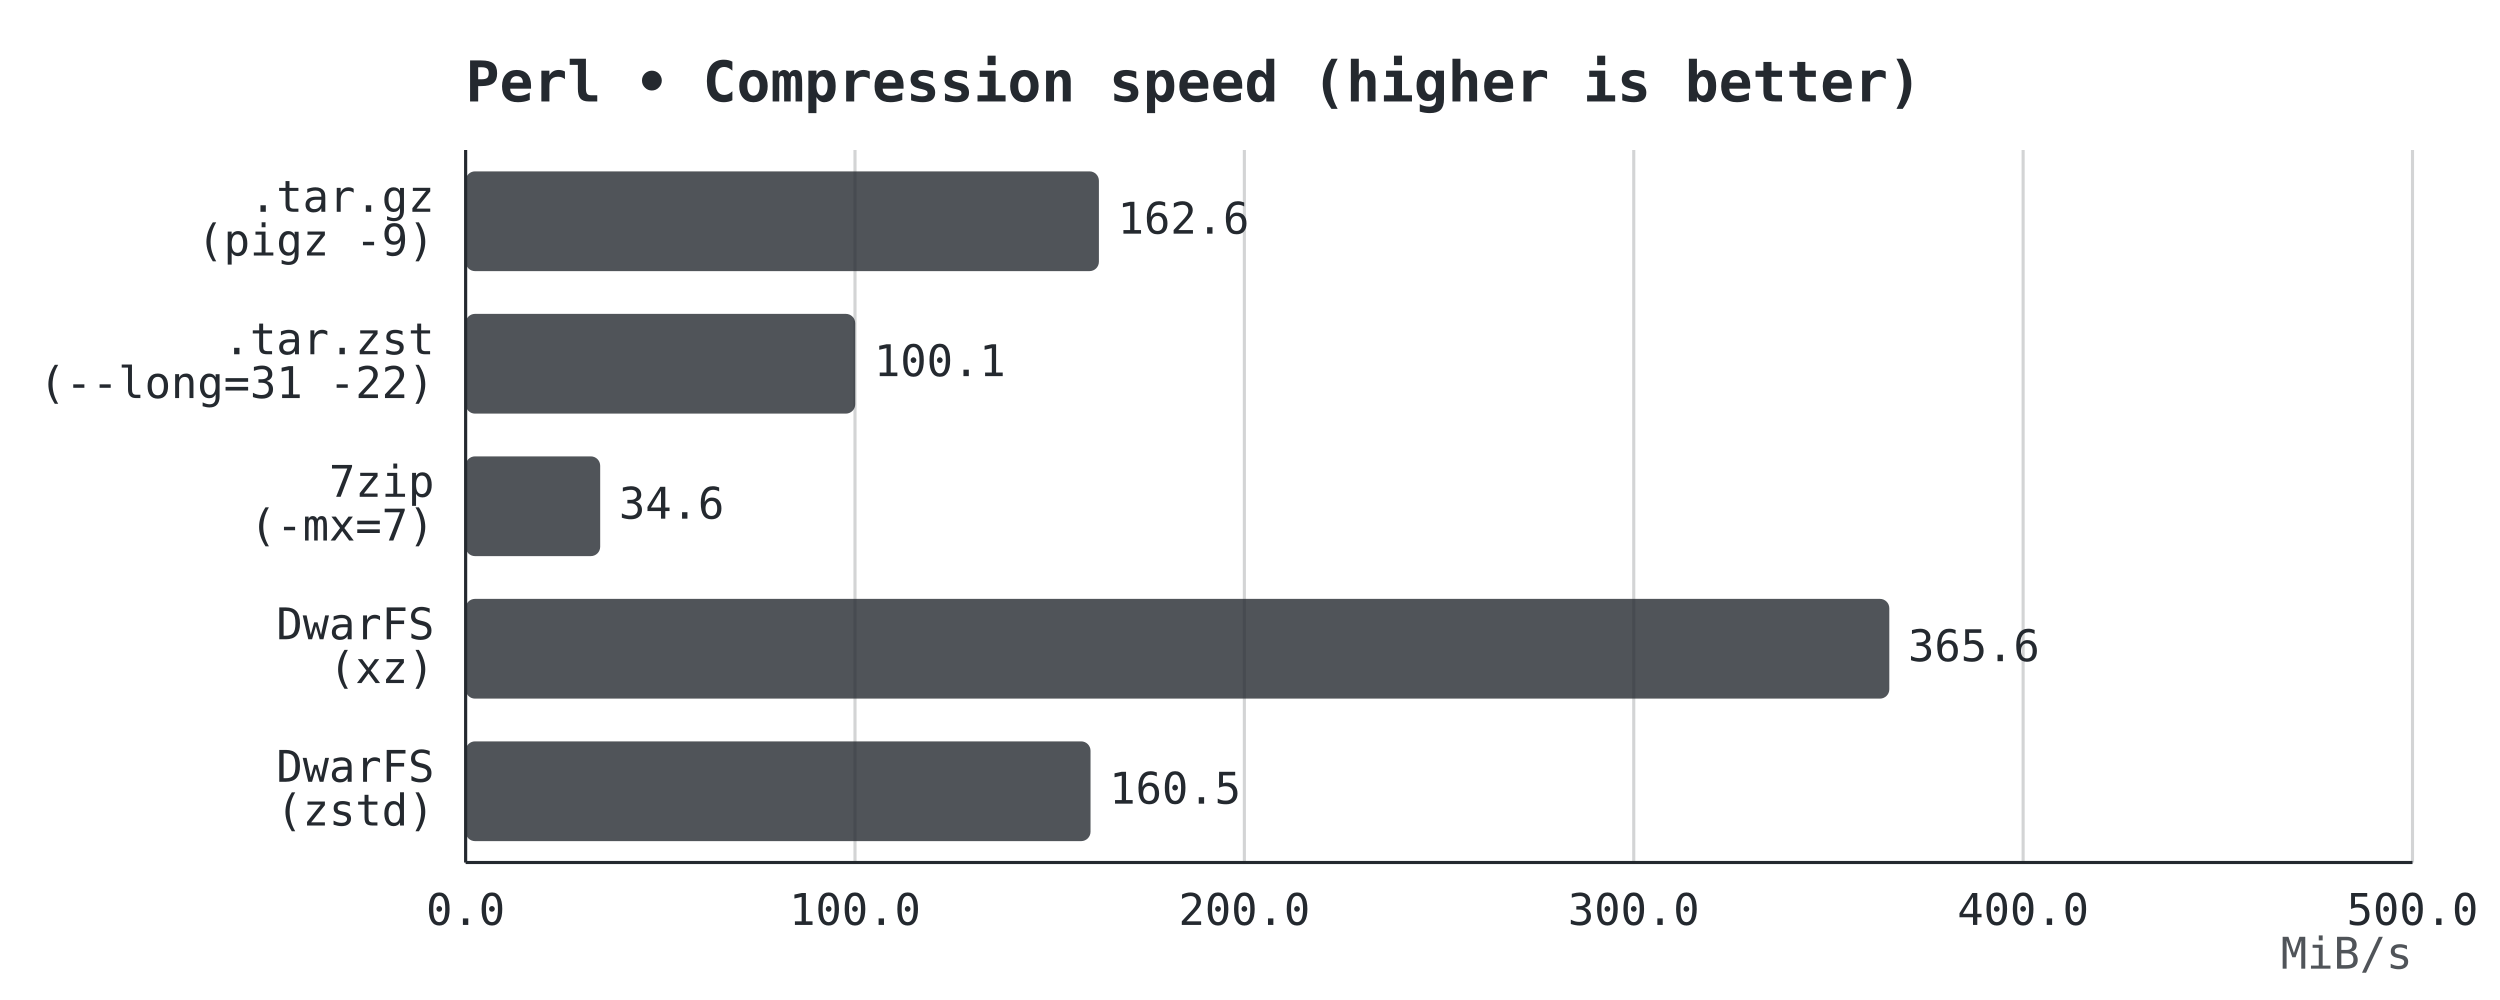
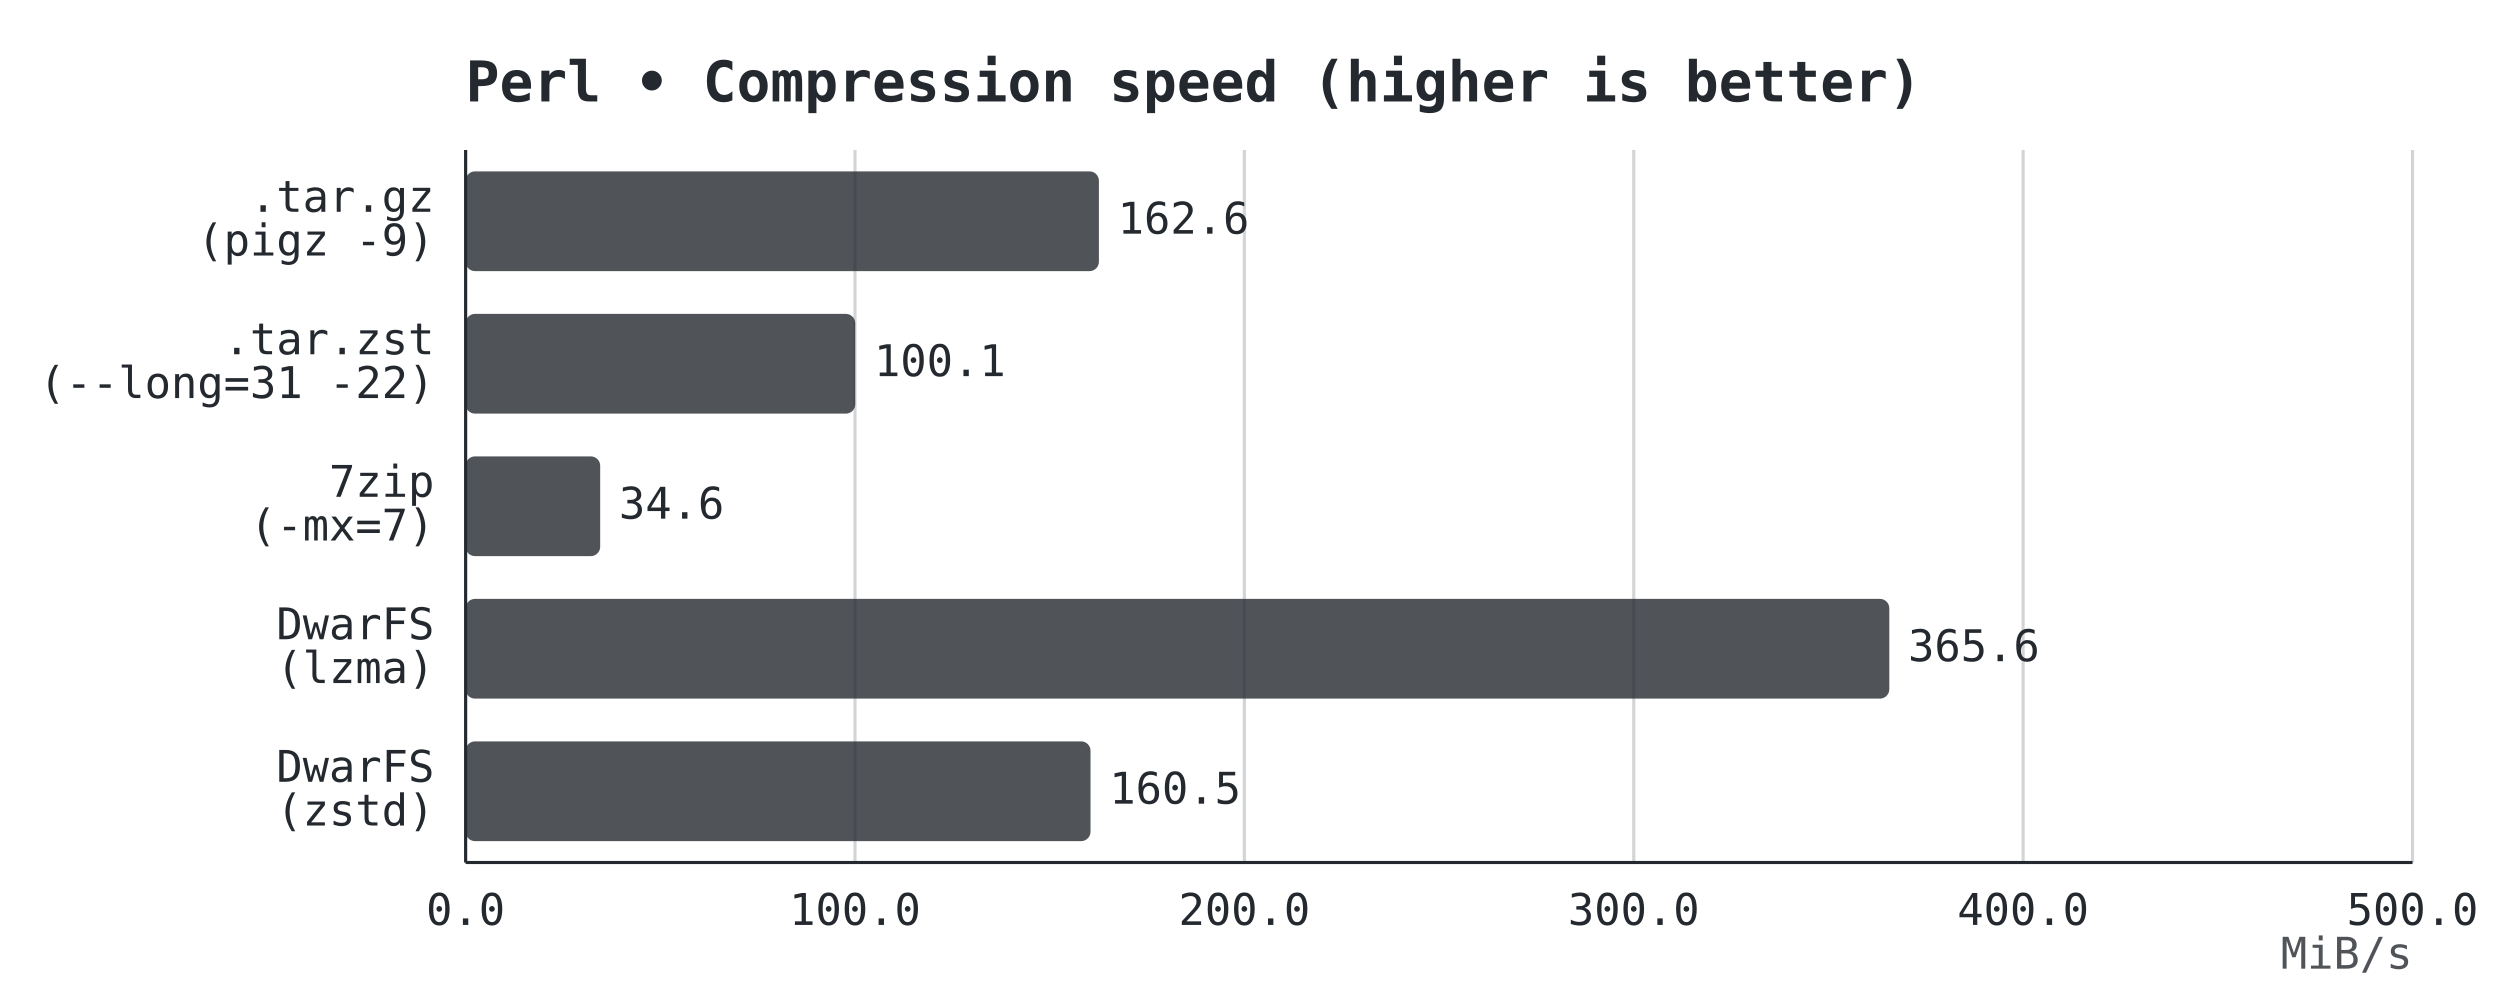
<svg xmlns="http://www.w3.org/2000/svg" width="800" height="320" viewBox="0 0 800 320" role="img" aria-label="Perl • Compression speed (higher is better)">
  <style>
    :root {
      color: var(--fgColor-default, #24292f);
      font-family: ui-monospace, SFMono-Regular, Menlo, Consolas, monospace;
    }
    @media (prefers-color-scheme: dark) {
      :root { color: var(--fgColor-default, #c9d1d9); }
    }
    .t { fill: currentColor; font-size: 14px; dominant-baseline: middle; }
    .title { font-weight: 600; font-size: 18px; dominant-baseline: hanging; }
    .axis { stroke: currentColor; stroke-width: 1; }
    .grid { stroke: currentColor; stroke-width: 1; opacity: .2; }
    .bar { fill: currentColor; opacity: .8; }
    .unit { opacity: .8; font-size: 14px; }
  </style>
  <rect x="0" y="0" width="800" height="320" fill="none" />
  <text x="149" y="20" class="t title">Perl • Compression speed (higher is better)</text>
  <line x1="149" y1="276" x2="772" y2="276" class="axis" />
  <line x1="149" y1="48" x2="149" y2="276" class="axis" />
  <line x1="149.00" y1="48" x2="149.00" y2="276" class="grid" />
  <text x="149.00" y="292" class="t" text-anchor="middle">0.0</text>
  <line x1="273.60" y1="48" x2="273.60" y2="276" class="grid" />
  <text x="273.60" y="292" class="t" text-anchor="middle">100.0</text>
  <line x1="398.20" y1="48" x2="398.20" y2="276" class="grid" />
  <text x="398.20" y="292" class="t" text-anchor="middle">200.0</text>
  <line x1="522.80" y1="48" x2="522.80" y2="276" class="grid" />
  <text x="522.80" y="292" class="t" text-anchor="middle">300.0</text>
  <line x1="647.40" y1="48" x2="647.40" y2="276" class="grid" />
  <text x="647.40" y="292" class="t" text-anchor="middle">400.0</text>
  <line x1="772.00" y1="48" x2="772.00" y2="276" class="grid" />
  <text x="772.00" y="292" class="t" text-anchor="middle">500.0</text>
  <text x="772" y="306" class="t unit" text-anchor="end">MiB/s</text>
  <rect class="bar" x="149.00" y="54.84" width="202.65" height="31.92" rx="3" ry="3" />
  <text x="139.00" y="63.80" class="t" text-anchor="end">.tar.gz</text>
  <text x="139.00" y="77.80" class="t" text-anchor="end">(pigz -9)</text>
  <text x="357.65" y="70.80" class="t">162.6</text>
  <rect class="bar" x="149.00" y="100.44" width="124.67" height="31.92" rx="3" ry="3" />
  <text x="139.00" y="109.40" class="t" text-anchor="end">.tar.zst</text>
  <text x="139.00" y="123.40" class="t" text-anchor="end">(--long=31 -22)</text>
  <text x="279.67" y="116.40" class="t">100.1</text>
  <rect class="bar" x="149.00" y="146.04" width="43.06" height="31.92" rx="3" ry="3" />
  <text x="139.00" y="155.00" class="t" text-anchor="end">7zip</text>
  <text x="139.00" y="169.00" class="t" text-anchor="end">(-mx=7)</text>
  <text x="198.06" y="162.00" class="t">34.6</text>
  <rect class="bar" x="149.00" y="191.64" width="455.58" height="31.92" rx="3" ry="3" />
  <text x="139.00" y="200.60" class="t" text-anchor="end">DwarFS</text>
-   <text x="139.00" y="214.60" class="t" text-anchor="end">(xz)</text>
+   <text x="139.00" y="214.60" class="t" text-anchor="end">(lzma)</text>
  <text x="610.58" y="207.60" class="t">365.6</text>
  <rect class="bar" x="149.00" y="237.24" width="199.97" height="31.92" rx="3" ry="3" />
  <text x="139.00" y="246.20" class="t" text-anchor="end">DwarFS</text>
  <text x="139.00" y="260.20" class="t" text-anchor="end">(zstd)</text>
  <text x="354.97" y="253.20" class="t">160.5</text>
</svg>
